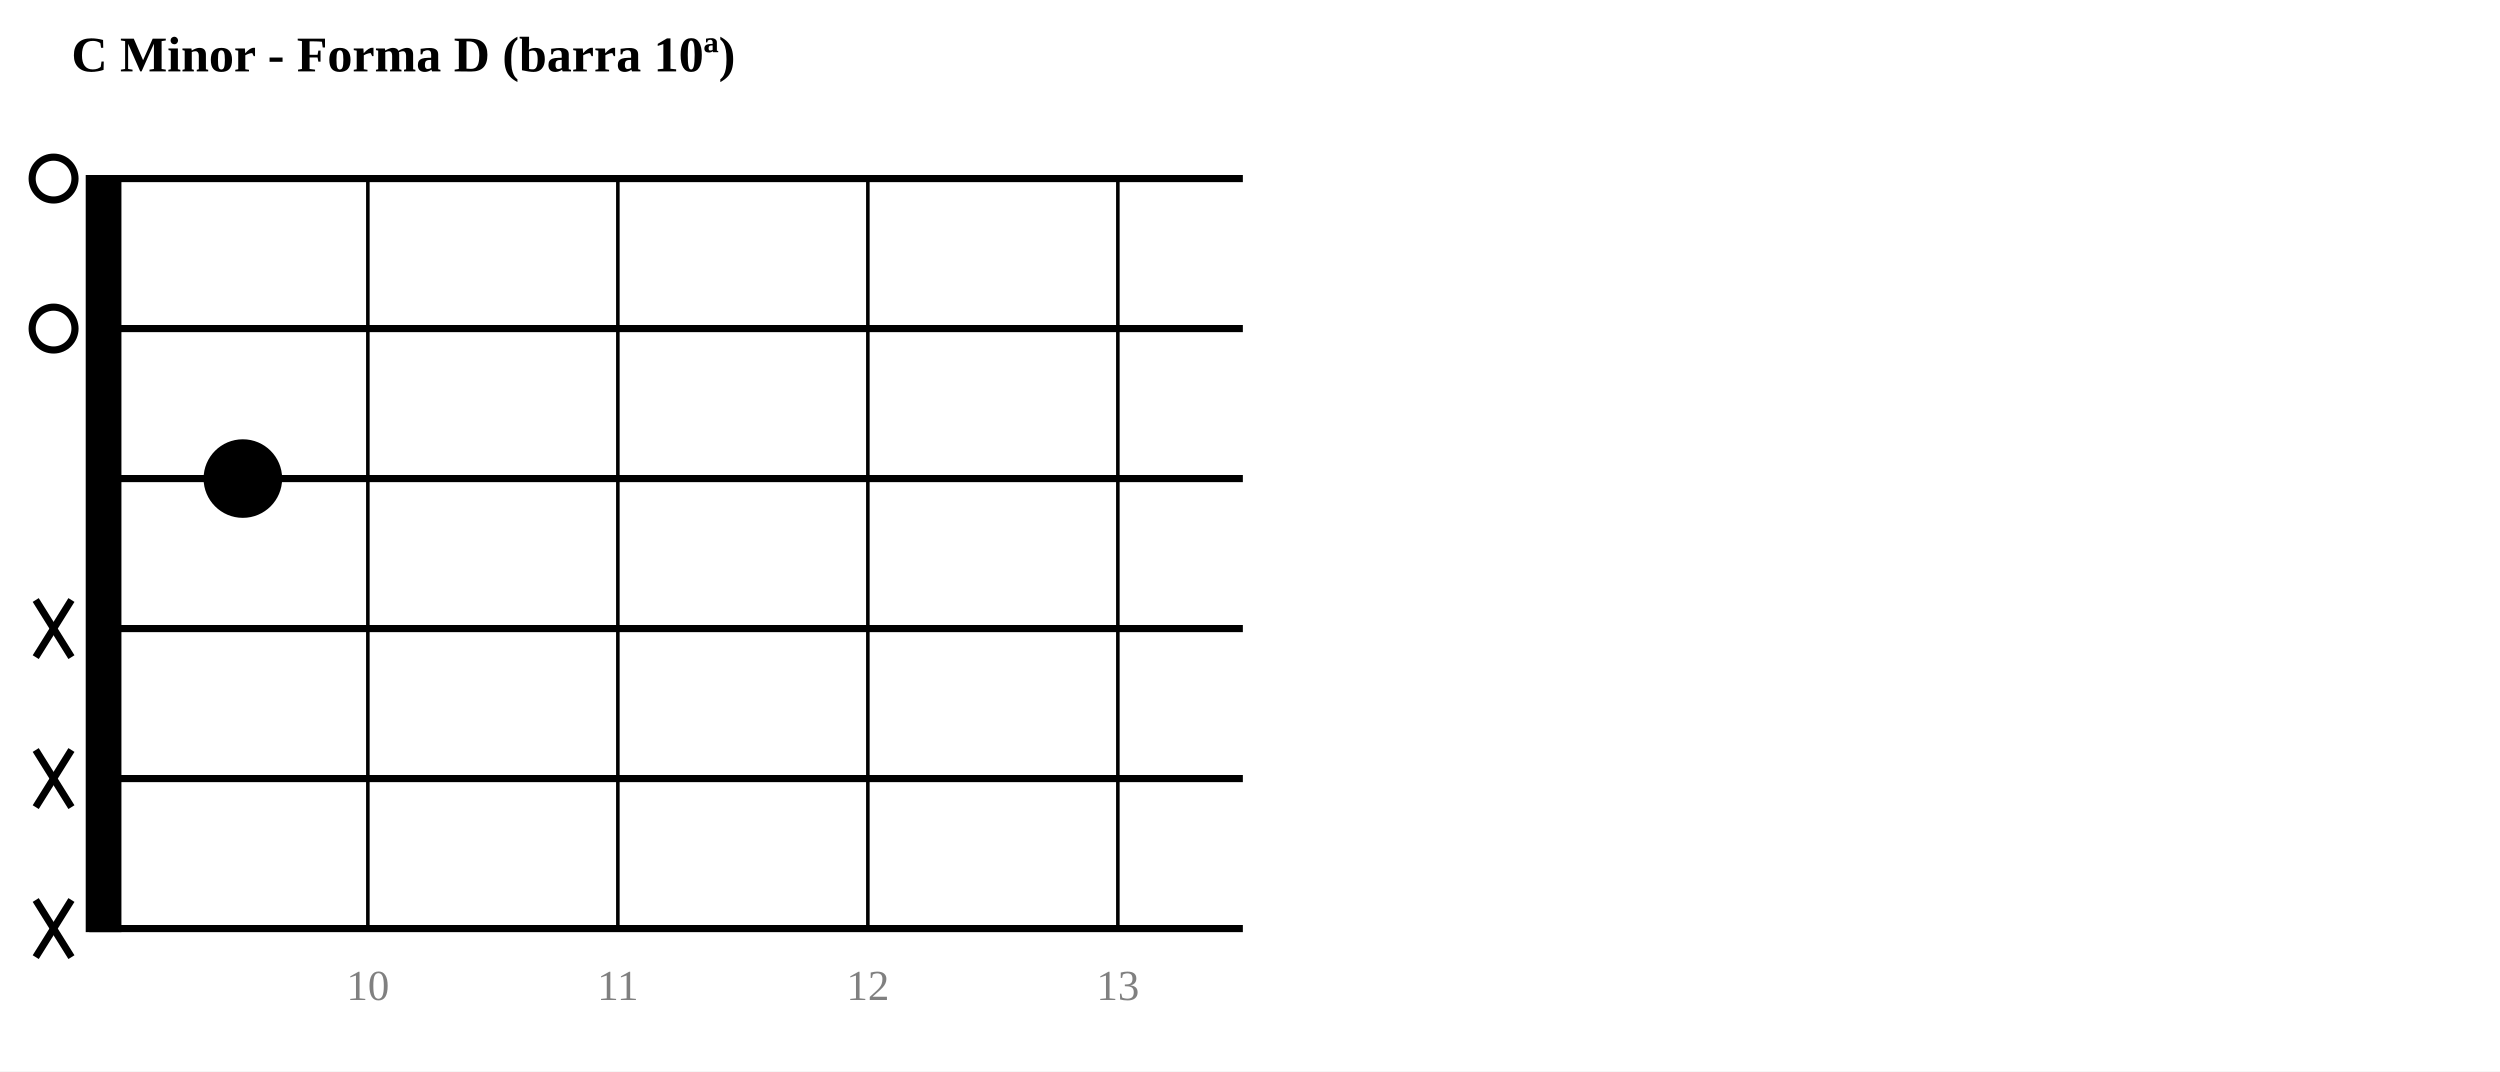
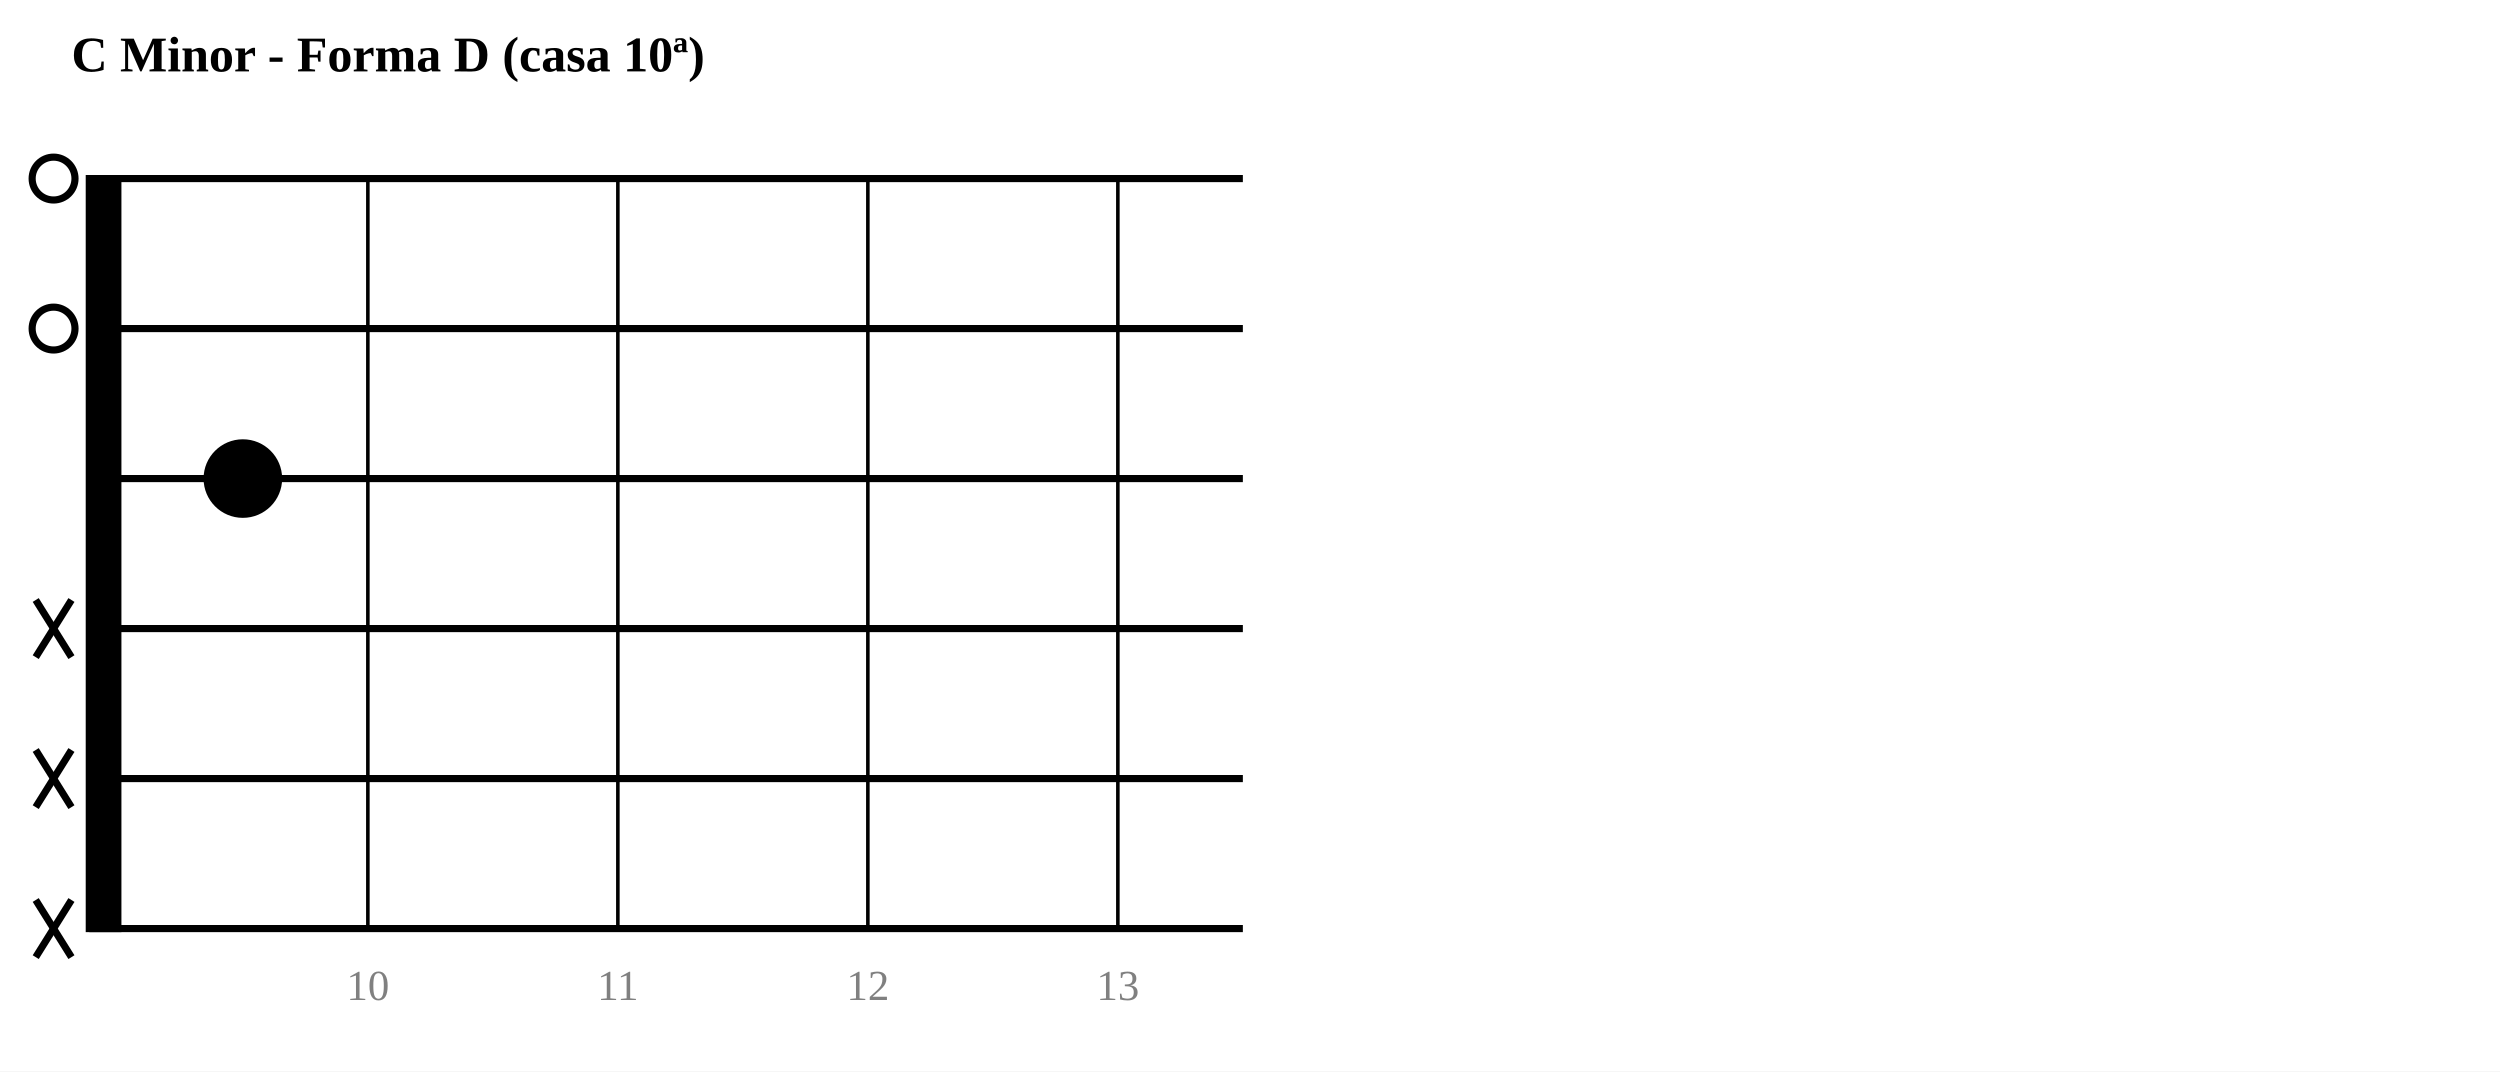
<svg xmlns="http://www.w3.org/2000/svg" width="700" height="300">
  <rect width="700" height="300" fill="white" />
-   <text x="20" y="20" text-anchor="start" font-size="14" font-weight="bold">C Minor - Forma D (barra 10ª)</text>
+   <text x="20" y="20" text-anchor="start" font-size="14" font-weight="bold">C Minor - Forma D (casa 10ª)</text>
  <rect x="25" y="50" width="8" height="210.0" fill="black" stroke="black" stroke-width="2" />
  <line x1="25" y1="50.0" x2="348.0" y2="50.0" stroke="black" stroke-width="2" />
  <line x1="25" y1="92.0" x2="348.0" y2="92.0" stroke="black" stroke-width="2" />
  <line x1="25" y1="134.0" x2="348.0" y2="134.0" stroke="black" stroke-width="2" />
  <line x1="25" y1="176.0" x2="348.0" y2="176.0" stroke="black" stroke-width="2" />
  <line x1="25" y1="218.0" x2="348.0" y2="218.0" stroke="black" stroke-width="2" />
  <line x1="25" y1="260.0" x2="348.0" y2="260.0" stroke="black" stroke-width="2" />
  <line x1="103" y1="50" x2="103" y2="260.0" stroke="black" stroke-width="1" />
  <text x="103" y="280.0" text-anchor="middle" font-size="12" fill="gray">10</text>
  <line x1="173" y1="50" x2="173" y2="260.0" stroke="black" stroke-width="1" />
  <text x="173" y="280.0" text-anchor="middle" font-size="12" fill="gray">11</text>
  <line x1="243" y1="50" x2="243" y2="260.0" stroke="black" stroke-width="1" />
  <text x="243" y="280.0" text-anchor="middle" font-size="12" fill="gray">12</text>
  <line x1="313" y1="50" x2="313" y2="260.0" stroke="black" stroke-width="1" />
  <text x="313" y="280.0" text-anchor="middle" font-size="12" fill="gray">13</text>
  <circle cx="15" cy="50.0" r="6" fill="none" stroke="black" stroke-width="2" />
  <circle cx="15" cy="92.0" r="6" fill="none" stroke="black" stroke-width="2" />
  <circle cx="68.0" cy="134.0" r="10" fill="black" stroke="black" stroke-width="2" />
  <line x1="10" y1="168.0" x2="20" y2="184.0" stroke="black" stroke-width="2" />
  <line x1="20" y1="168.0" x2="10" y2="184.0" stroke="black" stroke-width="2" />
  <line x1="10" y1="210.0" x2="20" y2="226.0" stroke="black" stroke-width="2" />
  <line x1="20" y1="210.0" x2="10" y2="226.0" stroke="black" stroke-width="2" />
  <line x1="10" y1="252.0" x2="20" y2="268.0" stroke="black" stroke-width="2" />
  <line x1="20" y1="252.0" x2="10" y2="268.0" stroke="black" stroke-width="2" />
</svg>
